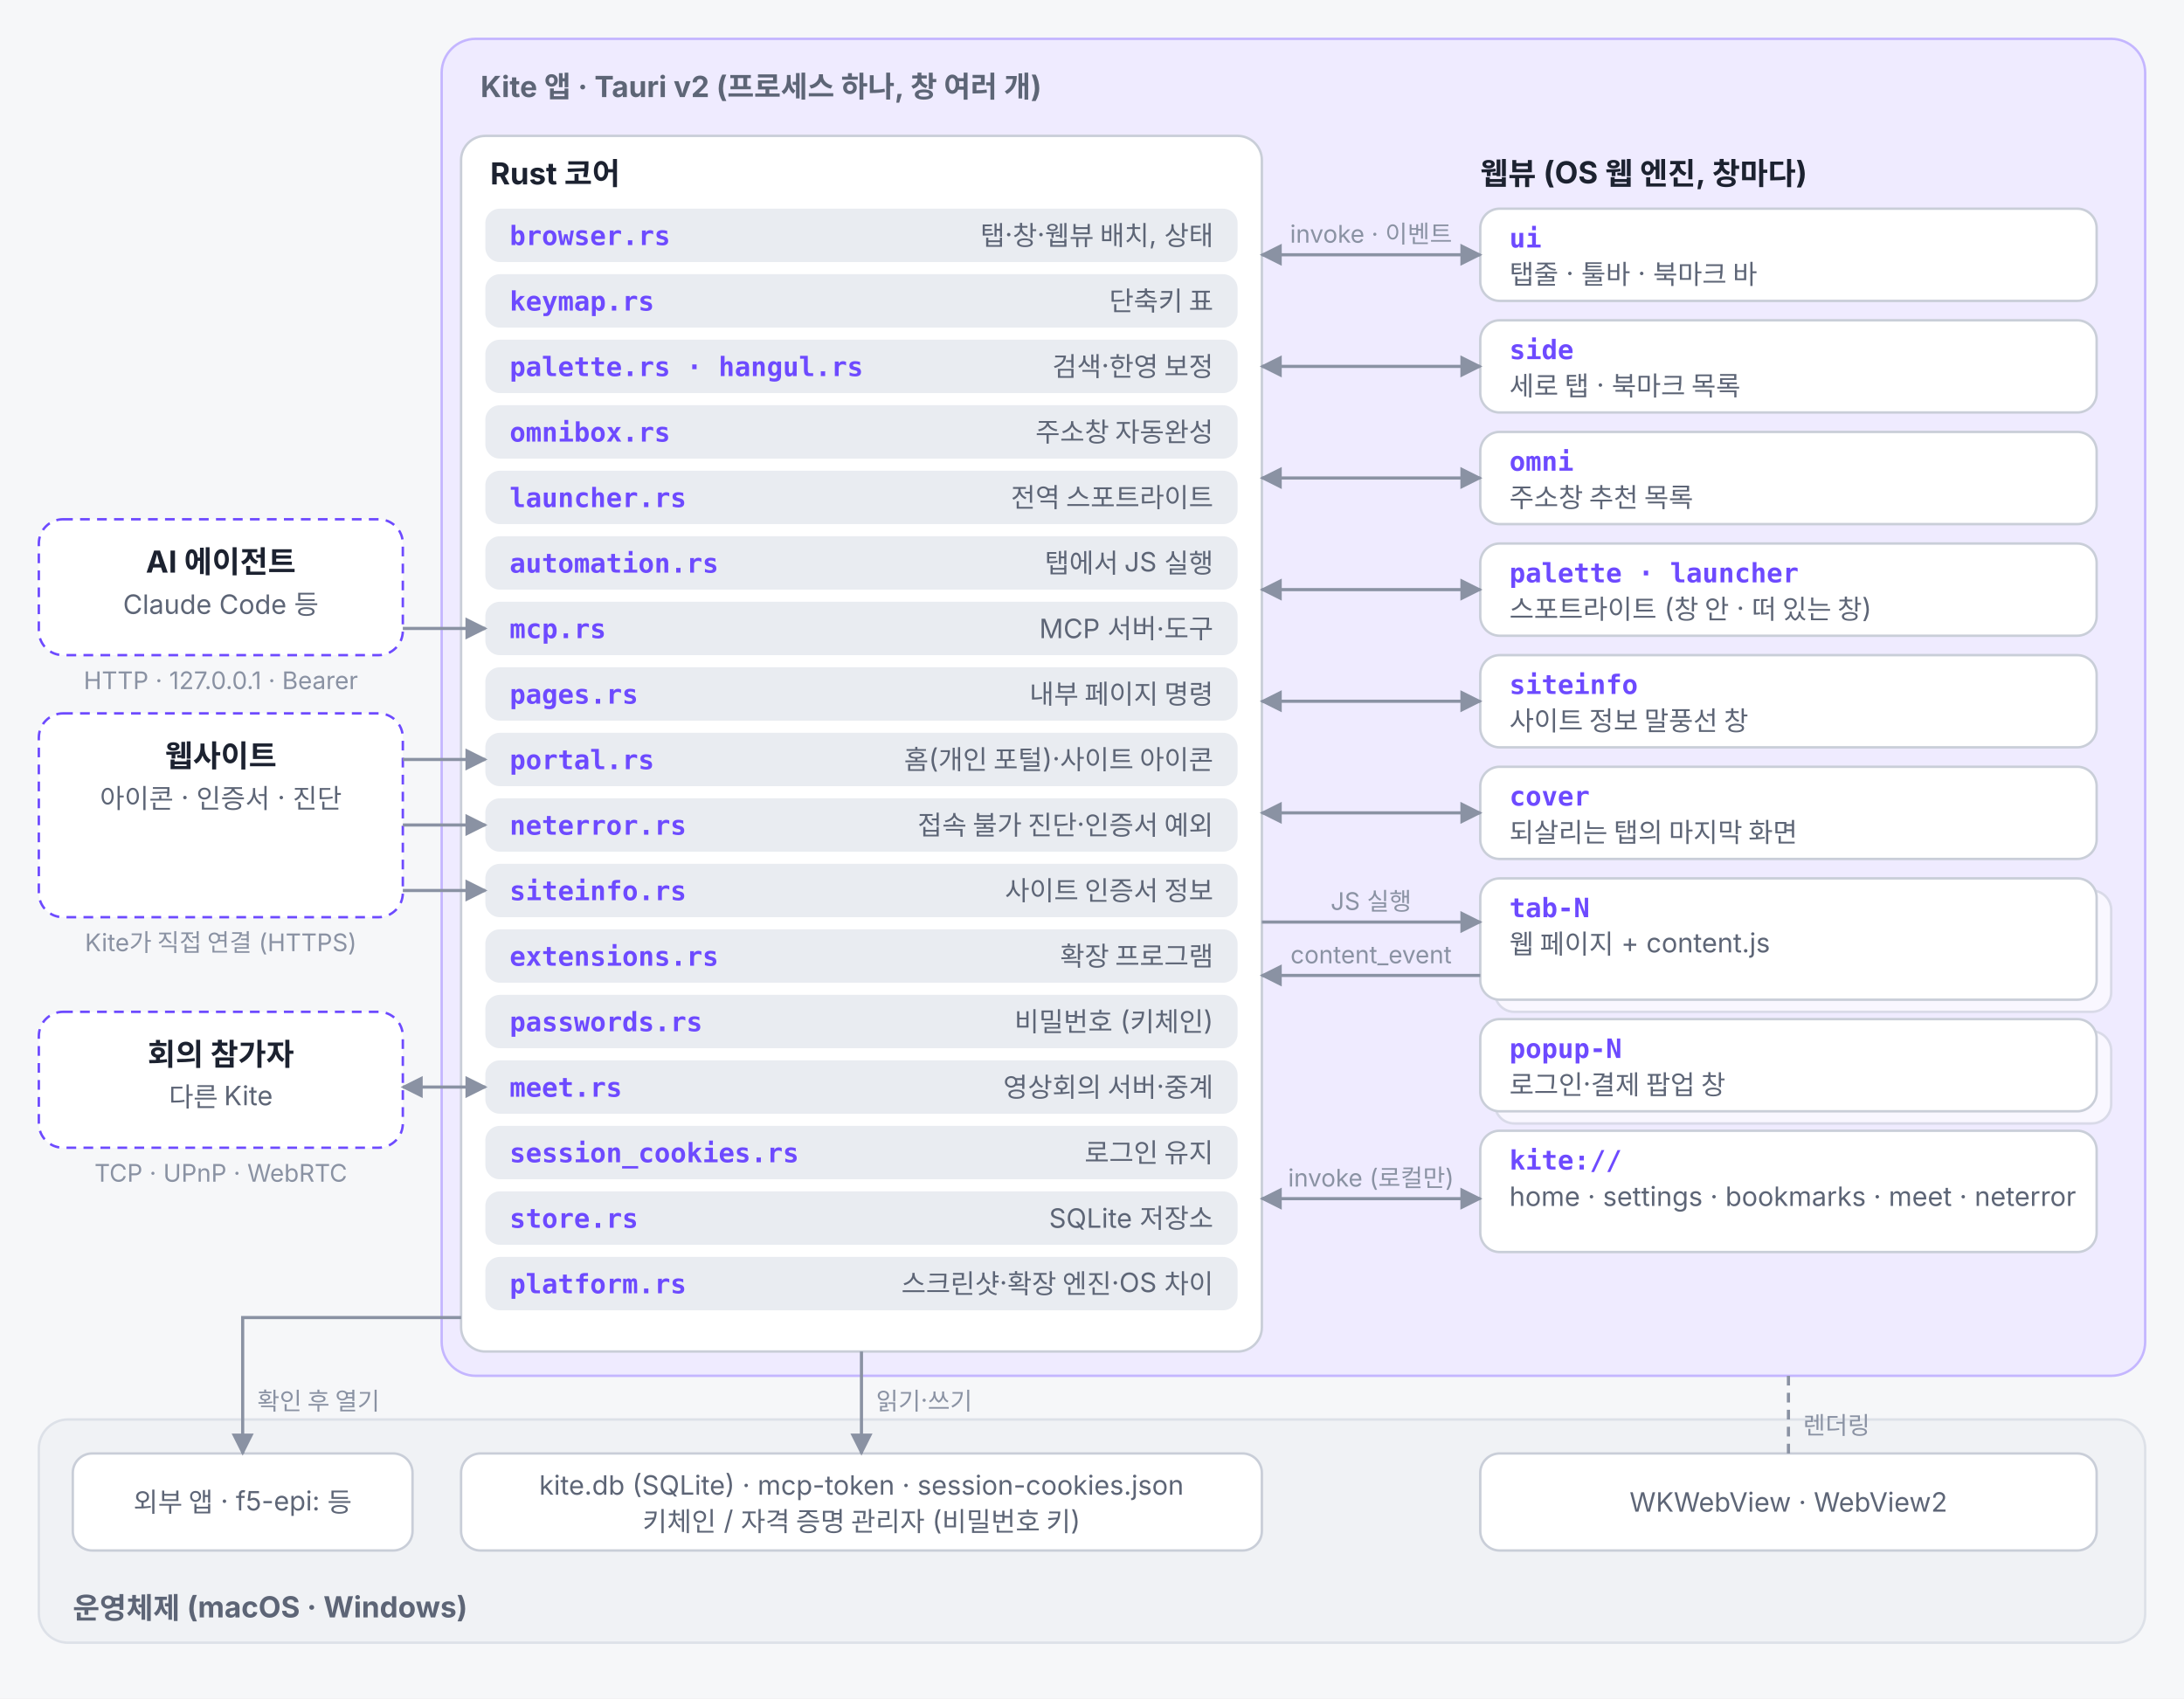
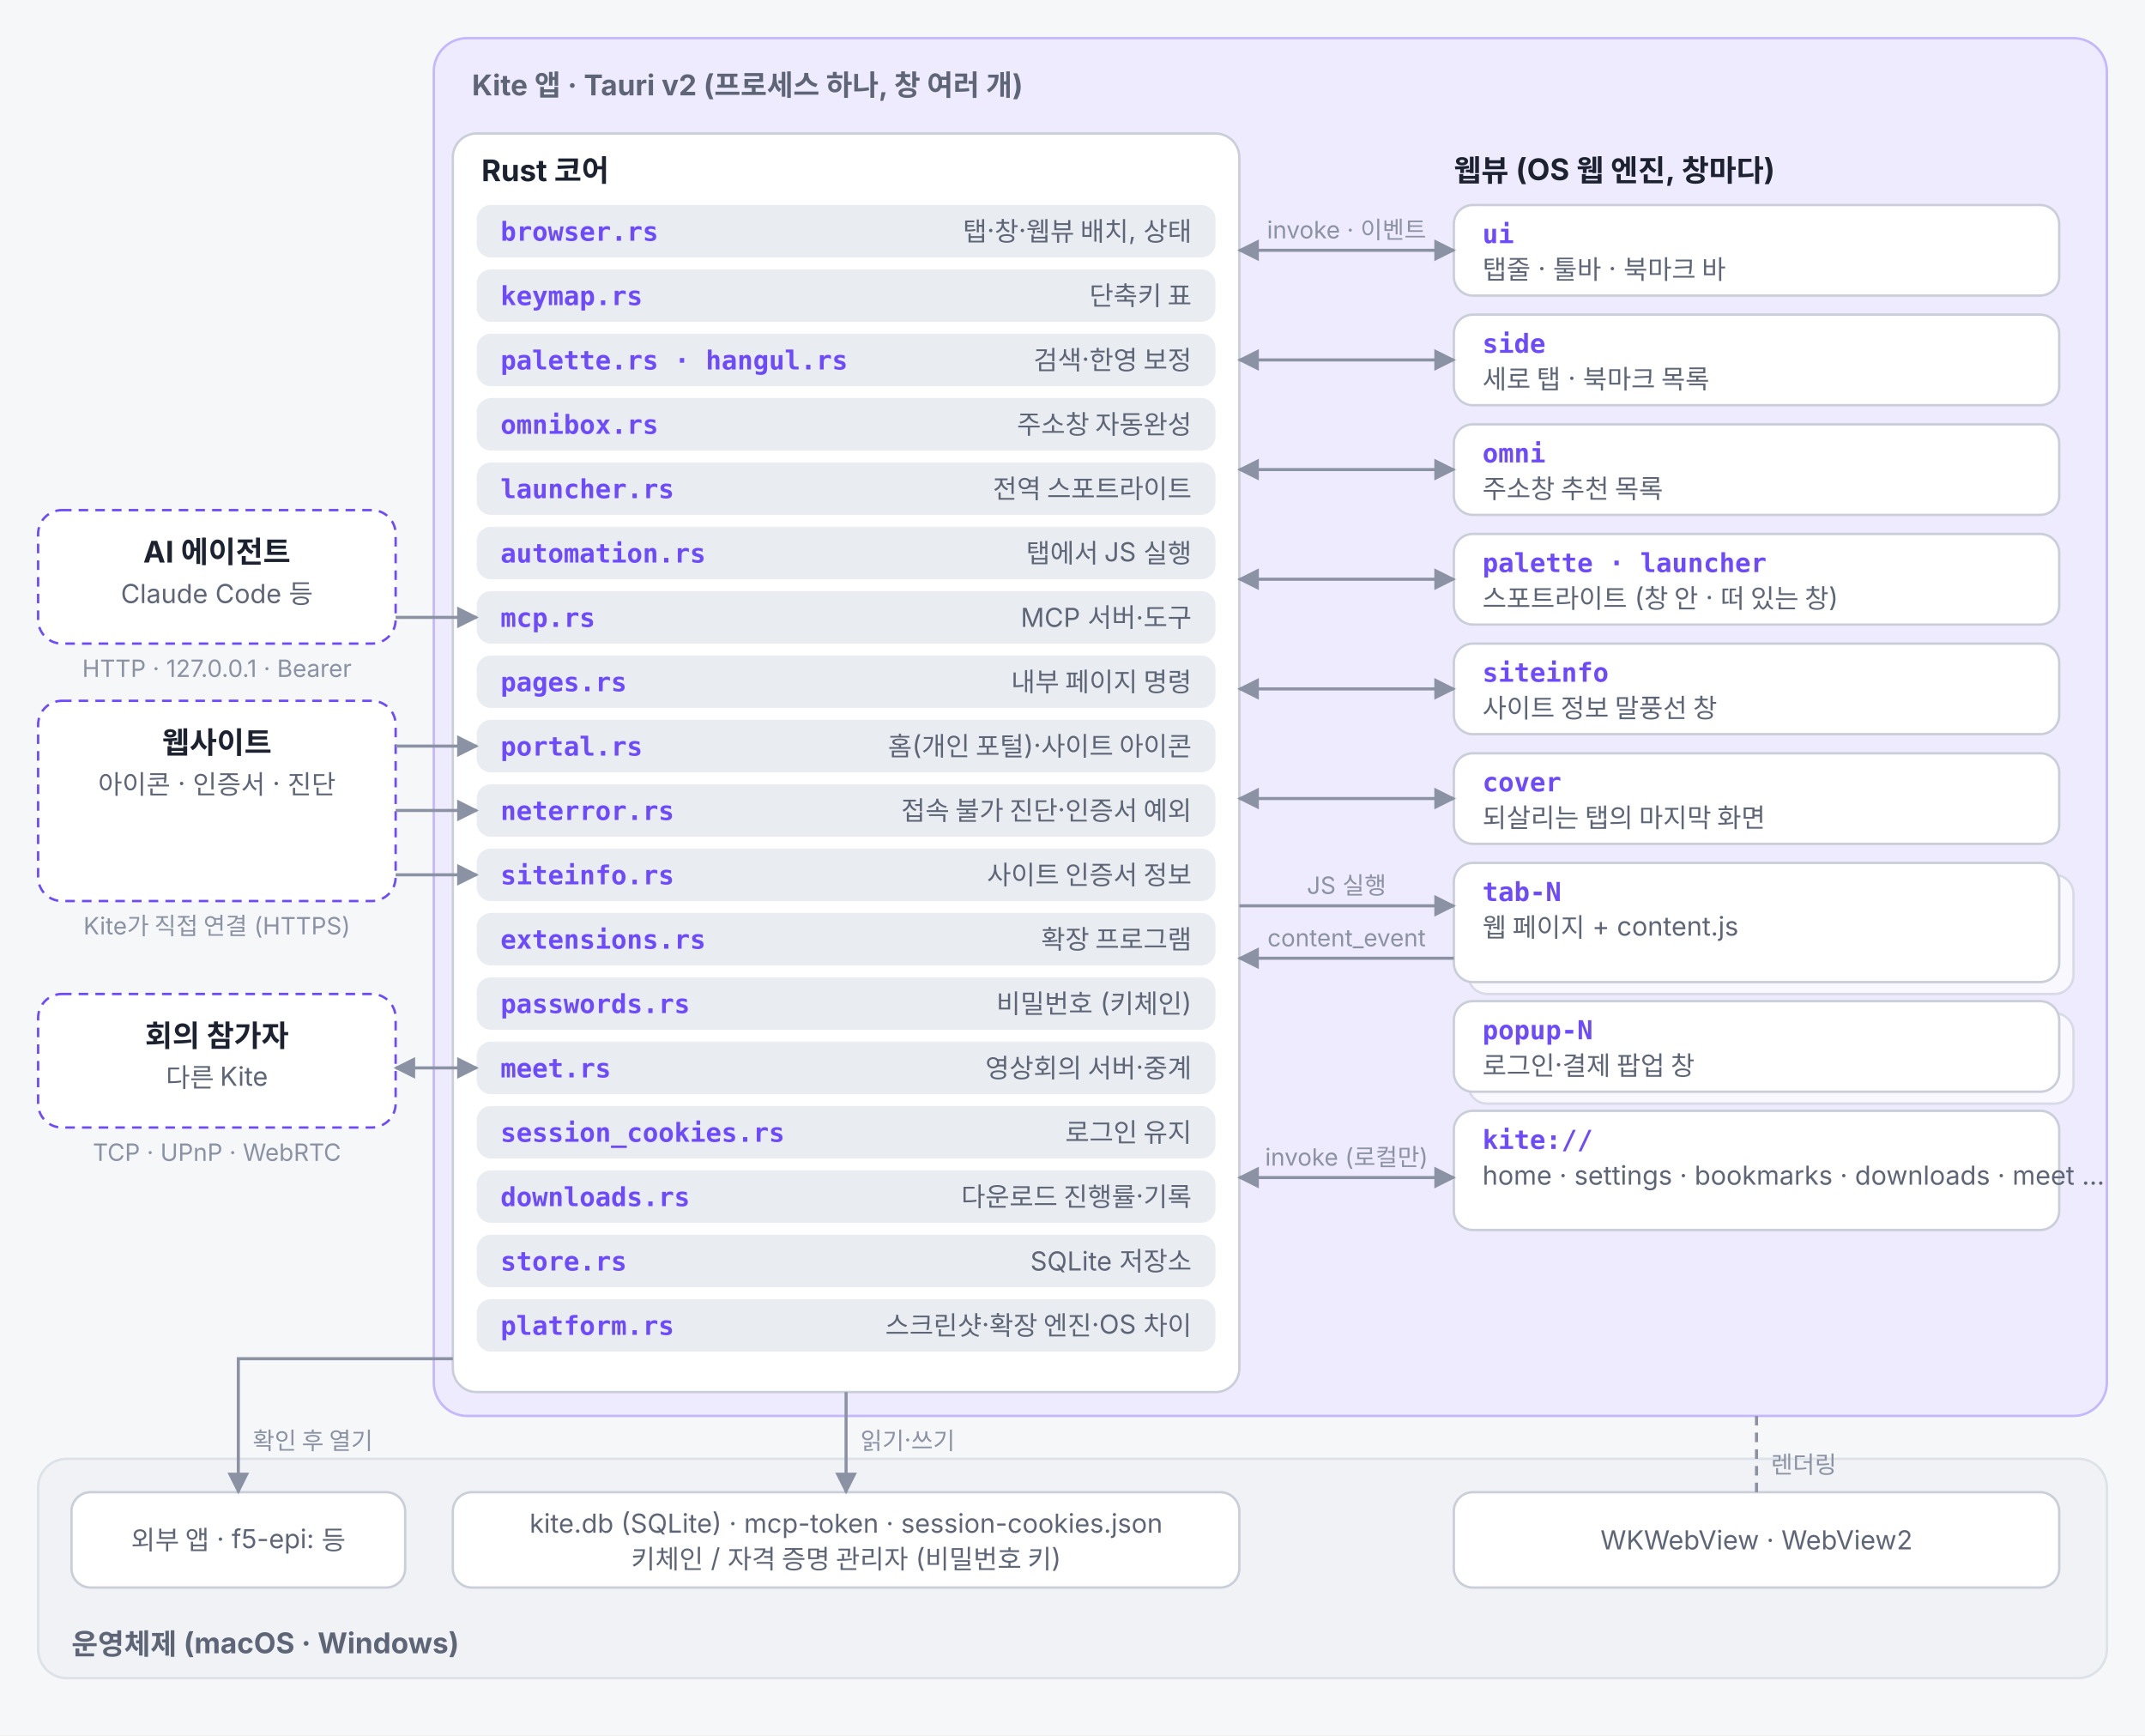
- <svg xmlns="http://www.w3.org/2000/svg" width="900" height="700" viewBox="0 0 900 700" role="img" aria-label="Kite 시스템 구성도">
+ <svg xmlns="http://www.w3.org/2000/svg" width="900" height="728" viewBox="0 0 900 728" role="img" aria-label="Kite 시스템 구성도">
  <style>
text{font-family:-apple-system,"Segoe UI","Apple SD Gothic Neo","Malgun Gothic",sans-serif;font-size:11px;fill:#1c2230}
.d-title{font-size:12px;font-weight:650;fill:#5d6576}.d-head{font-size:12.5px;font-weight:650}.d-dim{fill:#5d6576}
.d-label{fill:#8a92a3;font-size:10px}.d-mono{font-family:ui-monospace,"SF Mono",Consolas,monospace;font-weight:600;fill:#6d4aff}
.d-app{fill:#efebff;stroke:#c4b6ff}.d-box{fill:#fff;stroke:#c9ced8}.d-stack{opacity:.6}.d-pill{fill:#e9ecf1}
.d-ext{fill:#fff;stroke:#6d4aff;stroke-dasharray:4 3}.d-os{fill:#f0f2f5;stroke:#dde1e8}.d-line{stroke:#8a92a3;stroke-width:1.3}
.d-dash{stroke-dasharray:4 3}.d-headfill{fill:#8a92a3}</style>
-   <rect width="900" height="700" fill="#f6f7f9" />
+   <rect width="900" height="728" fill="#f6f7f9" />
  <defs>
    <marker id="d-head" viewBox="0 0 10 10" refX="9" refY="5" markerWidth="7" markerHeight="7" orient="auto-start-reverse">
      <path d="M0 0L10 5L0 10z" class="d-headfill" />
    </marker>
  </defs>
-   <rect class="d-app" x="182" y="16" width="702" height="551" rx="14" />
+   <rect class="d-app" x="182" y="16" width="702" height="578" rx="14" />
  <text class="d-title" x="198" y="40">Kite 앱 · Tauri v2 (프로세스 하나, 창 여러 개)</text>
-   <rect class="d-box" x="190" y="56" width="330" height="501" rx="10" />
+   <rect class="d-box" x="190" y="56" width="330" height="528" rx="10" />
  <text class="d-head" x="202" y="76">Rust 코어</text>
  <rect class="d-pill" x="200" y="86" width="310" height="22" rx="6" />
  <text class="d-mono" x="210" y="101">browser.rs</text>
  <text class="d-dim" x="500" y="101" text-anchor="end">탭·창·웹뷰 배치, 상태</text>
  <rect class="d-pill" x="200" y="113" width="310" height="22" rx="6" />
  <text class="d-mono" x="210" y="128">keymap.rs</text>
  <text class="d-dim" x="500" y="128" text-anchor="end">단축키 표</text>
  <rect class="d-pill" x="200" y="140" width="310" height="22" rx="6" />
  <text class="d-mono" x="210" y="155">palette.rs · hangul.rs</text>
  <text class="d-dim" x="500" y="155" text-anchor="end">검색·한영 보정</text>
  <rect class="d-pill" x="200" y="167" width="310" height="22" rx="6" />
  <text class="d-mono" x="210" y="182">omnibox.rs</text>
  <text class="d-dim" x="500" y="182" text-anchor="end">주소창 자동완성</text>
  <rect class="d-pill" x="200" y="194" width="310" height="22" rx="6" />
  <text class="d-mono" x="210" y="209">launcher.rs</text>
  <text class="d-dim" x="500" y="209" text-anchor="end">전역 스포트라이트</text>
  <rect class="d-pill" x="200" y="221" width="310" height="22" rx="6" />
  <text class="d-mono" x="210" y="236">automation.rs</text>
  <text class="d-dim" x="500" y="236" text-anchor="end">탭에서 JS 실행</text>
  <rect class="d-pill" x="200" y="248" width="310" height="22" rx="6" />
  <text class="d-mono" x="210" y="263">mcp.rs</text>
  <text class="d-dim" x="500" y="263" text-anchor="end">MCP 서버·도구</text>
  <rect class="d-pill" x="200" y="275" width="310" height="22" rx="6" />
  <text class="d-mono" x="210" y="290">pages.rs</text>
  <text class="d-dim" x="500" y="290" text-anchor="end">내부 페이지 명령</text>
  <rect class="d-pill" x="200" y="302" width="310" height="22" rx="6" />
  <text class="d-mono" x="210" y="317">portal.rs</text>
  <text class="d-dim" x="500" y="317" text-anchor="end">홈(개인 포털)·사이트 아이콘</text>
  <rect class="d-pill" x="200" y="329" width="310" height="22" rx="6" />
  <text class="d-mono" x="210" y="344">neterror.rs</text>
  <text class="d-dim" x="500" y="344" text-anchor="end">접속 불가 진단·인증서 예외</text>
  <rect class="d-pill" x="200" y="356" width="310" height="22" rx="6" />
  <text class="d-mono" x="210" y="371">siteinfo.rs</text>
  <text class="d-dim" x="500" y="371" text-anchor="end">사이트 인증서 정보</text>
  <rect class="d-pill" x="200" y="383" width="310" height="22" rx="6" />
  <text class="d-mono" x="210" y="398">extensions.rs</text>
  <text class="d-dim" x="500" y="398" text-anchor="end">확장 프로그램</text>
  <rect class="d-pill" x="200" y="410" width="310" height="22" rx="6" />
  <text class="d-mono" x="210" y="425">passwords.rs</text>
  <text class="d-dim" x="500" y="425" text-anchor="end">비밀번호 (키체인)</text>
  <rect class="d-pill" x="200" y="437" width="310" height="22" rx="6" />
  <text class="d-mono" x="210" y="452">meet.rs</text>
  <text class="d-dim" x="500" y="452" text-anchor="end">영상회의 서버·중계</text>
  <rect class="d-pill" x="200" y="464" width="310" height="22" rx="6" />
  <text class="d-mono" x="210" y="479">session_cookies.rs</text>
  <text class="d-dim" x="500" y="479" text-anchor="end">로그인 유지</text>
  <rect class="d-pill" x="200" y="491" width="310" height="22" rx="6" />
-   <text class="d-mono" x="210" y="506">store.rs</text>
-   <text class="d-dim" x="500" y="506" text-anchor="end">SQLite 저장소</text>
+   <text class="d-mono" x="210" y="506">downloads.rs</text>
+   <text class="d-dim" x="500" y="506" text-anchor="end">다운로드 진행률·기록</text>
  <rect class="d-pill" x="200" y="518" width="310" height="22" rx="6" />
-   <text class="d-mono" x="210" y="533">platform.rs</text>
-   <text class="d-dim" x="500" y="533" text-anchor="end">스크린샷·확장 엔진·OS 차이</text>
+   <text class="d-mono" x="210" y="533">store.rs</text>
+   <text class="d-dim" x="500" y="533" text-anchor="end">SQLite 저장소</text>
+   <rect class="d-pill" x="200" y="545" width="310" height="22" rx="6" />
+   <text class="d-mono" x="210" y="560">platform.rs</text>
+   <text class="d-dim" x="500" y="560" text-anchor="end">스크린샷·확장 엔진·OS 차이</text>
  <text class="d-head" x="610" y="76">웹뷰 (OS 웹 엔진, 창마다)</text>
  <rect class="d-box" x="610" y="86" width="254" height="38" rx="8" />
  <text class="d-mono" x="622" y="102">ui</text>
  <text class="d-dim" x="622" y="117">탭줄 · 툴바 · 북마크 바</text>
  <rect class="d-box" x="610" y="132" width="254" height="38" rx="8" />
  <text class="d-mono" x="622" y="148">side</text>
  <text class="d-dim" x="622" y="163">세로 탭 · 북마크 목록</text>
  <rect class="d-box" x="610" y="178" width="254" height="38" rx="8" />
  <text class="d-mono" x="622" y="194">omni</text>
  <text class="d-dim" x="622" y="209">주소창 추천 목록</text>
  <rect class="d-box" x="610" y="224" width="254" height="38" rx="8" />
  <text class="d-mono" x="622" y="240">palette · launcher</text>
  <text class="d-dim" x="622" y="255">스포트라이트 (창 안 · 떠 있는 창)</text>
  <rect class="d-box" x="610" y="270" width="254" height="38" rx="8" />
  <text class="d-mono" x="622" y="286">siteinfo</text>
  <text class="d-dim" x="622" y="301">사이트 정보 말풍선 창</text>
  <rect class="d-box" x="610" y="316" width="254" height="38" rx="8" />
  <text class="d-mono" x="622" y="332">cover</text>
  <text class="d-dim" x="622" y="347">되살리는 탭의 마지막 화면</text>
  <rect class="d-box d-stack" x="616" y="367" width="254" height="50" rx="8" />
  <rect class="d-box" x="610" y="362" width="254" height="50" rx="8" />
  <text class="d-mono" x="622" y="378">tab-N</text>
  <text class="d-dim" x="622" y="393">웹 페이지 + content.js</text>
  <rect class="d-box d-stack" x="616" y="425" width="254" height="38" rx="8" />
  <rect class="d-box" x="610" y="420" width="254" height="38" rx="8" />
  <text class="d-mono" x="622" y="436">popup-N</text>
  <text class="d-dim" x="622" y="451">로그인·결제 팝업 창</text>
  <rect class="d-box" x="610" y="466" width="254" height="50" rx="8" />
  <text class="d-mono" x="622" y="482">kite://</text>
-   <text class="d-dim" x="622" y="497">home · settings · bookmarks · meet · neterror</text>
+   <text class="d-dim" x="622" y="497">home · settings · bookmarks · downloads · meet …</text>
  <line class="d-line" x1="520" y1="105" x2="610" y2="105" marker-end="url(#d-head)" marker-start="url(#d-head)" />
  <text class="d-label" x="565" y="100" text-anchor="middle">invoke · 이벤트</text>
  <line class="d-line" x1="520" y1="151" x2="610" y2="151" marker-end="url(#d-head)" marker-start="url(#d-head)" />
  <line class="d-line" x1="520" y1="197" x2="610" y2="197" marker-end="url(#d-head)" marker-start="url(#d-head)" />
  <line class="d-line" x1="520" y1="243" x2="610" y2="243" marker-end="url(#d-head)" marker-start="url(#d-head)" />
  <line class="d-line" x1="520" y1="289" x2="610" y2="289" marker-end="url(#d-head)" marker-start="url(#d-head)" />
  <line class="d-line" x1="520" y1="335" x2="610" y2="335" marker-end="url(#d-head)" marker-start="url(#d-head)" />
  <line class="d-line" x1="520" y1="380" x2="610" y2="380" marker-end="url(#d-head)" />
  <text class="d-label" x="565" y="375" text-anchor="middle">JS 실행</text>
  <line class="d-line" x1="610" y1="402" x2="520" y2="402" marker-end="url(#d-head)" />
  <text class="d-label" x="565" y="397" text-anchor="middle">content_event</text>
  <line class="d-line" x1="520" y1="494" x2="610" y2="494" marker-end="url(#d-head)" marker-start="url(#d-head)" />
  <text class="d-label" x="565" y="489" text-anchor="middle">invoke (로컬만)</text>
  <rect class="d-ext" x="16" y="214" width="150" height="56" rx="10" />
  <text class="d-head" x="91" y="236" text-anchor="middle">AI 에이전트</text>
  <text class="d-dim" x="91" y="253" text-anchor="middle">Claude Code 등</text>
  <text class="d-label" x="91" y="284" text-anchor="middle">HTTP · 127.0.0.1 · Bearer</text>
  <line class="d-line" x1="166" y1="259" x2="200" y2="259" marker-end="url(#d-head)" />
  <rect class="d-ext" x="16" y="294" width="150" height="84" rx="10" />
  <text class="d-head" x="91" y="316" text-anchor="middle">웹사이트</text>
  <text class="d-dim" x="91" y="333" text-anchor="middle">아이콘 · 인증서 · 진단</text>
  <text class="d-label" x="91" y="392" text-anchor="middle">Kite가 직접 연결 (HTTPS)</text>
  <line class="d-line" x1="166" y1="313" x2="200" y2="313" marker-end="url(#d-head)" />
  <line class="d-line" x1="166" y1="340" x2="200" y2="340" marker-end="url(#d-head)" />
  <line class="d-line" x1="166" y1="367" x2="200" y2="367" marker-end="url(#d-head)" />
  <rect class="d-ext" x="16" y="417" width="150" height="56" rx="10" />
  <text class="d-head" x="91" y="439" text-anchor="middle">회의 참가자</text>
  <text class="d-dim" x="91" y="456" text-anchor="middle">다른 Kite</text>
  <text class="d-label" x="91" y="487" text-anchor="middle">TCP · UPnP · WebRTC</text>
  <line class="d-line" x1="166" y1="448" x2="200" y2="448" marker-end="url(#d-head)" marker-start="url(#d-head)" />
-   <rect class="d-os" x="16" y="585" width="868" height="92" rx="12" />
-   <text class="d-title" x="30" y="667">운영체제 (macOS · Windows)</text>
-   <rect class="d-box" x="30" y="599" width="140" height="40" rx="8" />
-   <text class="d-dim" x="100" y="623" text-anchor="middle">외부 앱 · f5-epi: 등</text>
-   <rect class="d-box" x="190" y="599" width="330" height="40" rx="8" />
-   <text class="d-dim" x="355" y="616" text-anchor="middle">kite.db (SQLite) · mcp-token · session-cookies.json</text>
-   <text class="d-dim" x="355" y="631" text-anchor="middle">키체인 / 자격 증명 관리자 (비밀번호 키)</text>
-   <rect class="d-box" x="610" y="599" width="254" height="40" rx="8" />
-   <text class="d-dim" x="737" y="623" text-anchor="middle">WKWebView · WebView2</text>
-   <line class="d-line" x1="355" y1="557" x2="355" y2="599" marker-end="url(#d-head)" />
-   <text class="d-label" x="361" y="581">읽기·쓰기</text>
-   <path class="d-line" d="M190 543 H100 V599" fill="none" marker-end="url(#d-head)" />
-   <text class="d-label" x="106" y="581">확인 후 열기</text>
-   <line class="d-line d-dash" x1="737" y1="567" x2="737" y2="599" />
-   <text class="d-label" x="743" y="591">렌더링</text>
+   <rect class="d-os" x="16" y="612" width="868" height="92" rx="12" />
+   <text class="d-title" x="30" y="694">운영체제 (macOS · Windows)</text>
+   <rect class="d-box" x="30" y="626" width="140" height="40" rx="8" />
+   <text class="d-dim" x="100" y="650" text-anchor="middle">외부 앱 · f5-epi: 등</text>
+   <rect class="d-box" x="190" y="626" width="330" height="40" rx="8" />
+   <text class="d-dim" x="355" y="643" text-anchor="middle">kite.db (SQLite) · mcp-token · session-cookies.json</text>
+   <text class="d-dim" x="355" y="658" text-anchor="middle">키체인 / 자격 증명 관리자 (비밀번호 키)</text>
+   <rect class="d-box" x="610" y="626" width="254" height="40" rx="8" />
+   <text class="d-dim" x="737" y="650" text-anchor="middle">WKWebView · WebView2</text>
+   <line class="d-line" x1="355" y1="584" x2="355" y2="626" marker-end="url(#d-head)" />
+   <text class="d-label" x="361" y="608">읽기·쓰기</text>
+   <path class="d-line" d="M190 570 H100 V626" fill="none" marker-end="url(#d-head)" />
+   <text class="d-label" x="106" y="608">확인 후 열기</text>
+   <line class="d-line d-dash" x1="737" y1="594" x2="737" y2="626" />
+   <text class="d-label" x="743" y="618">렌더링</text>
</svg>
